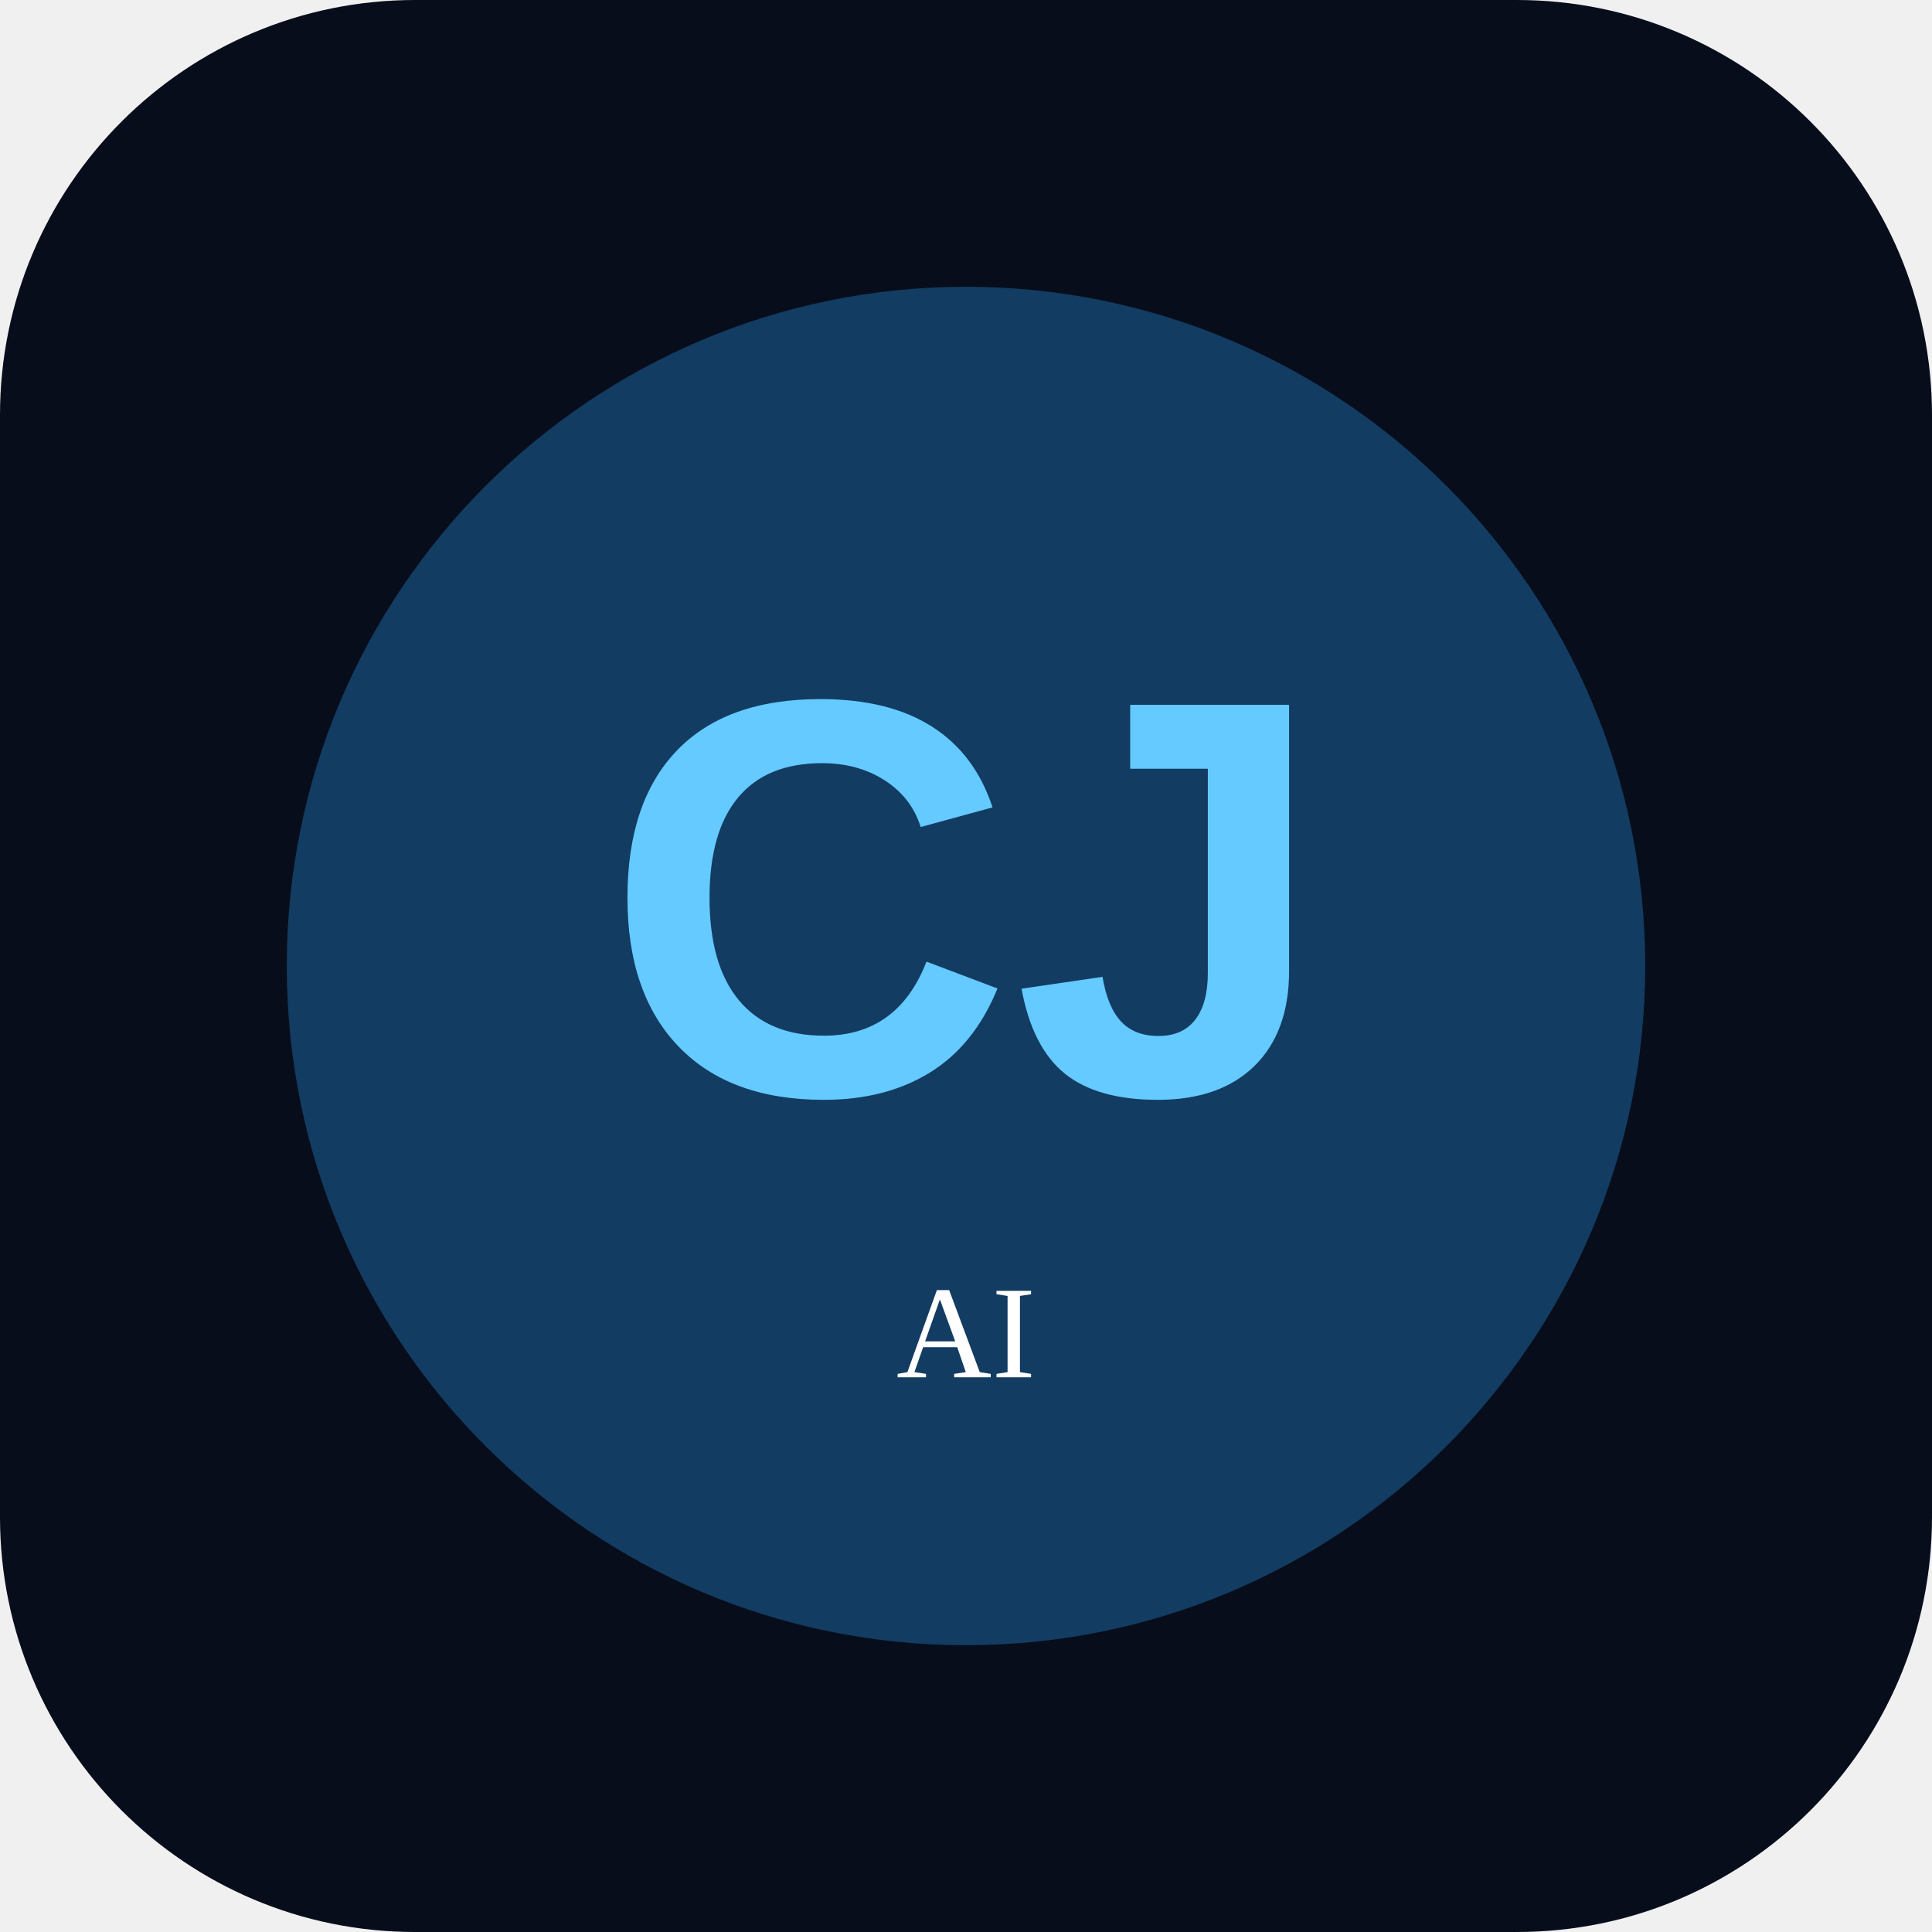
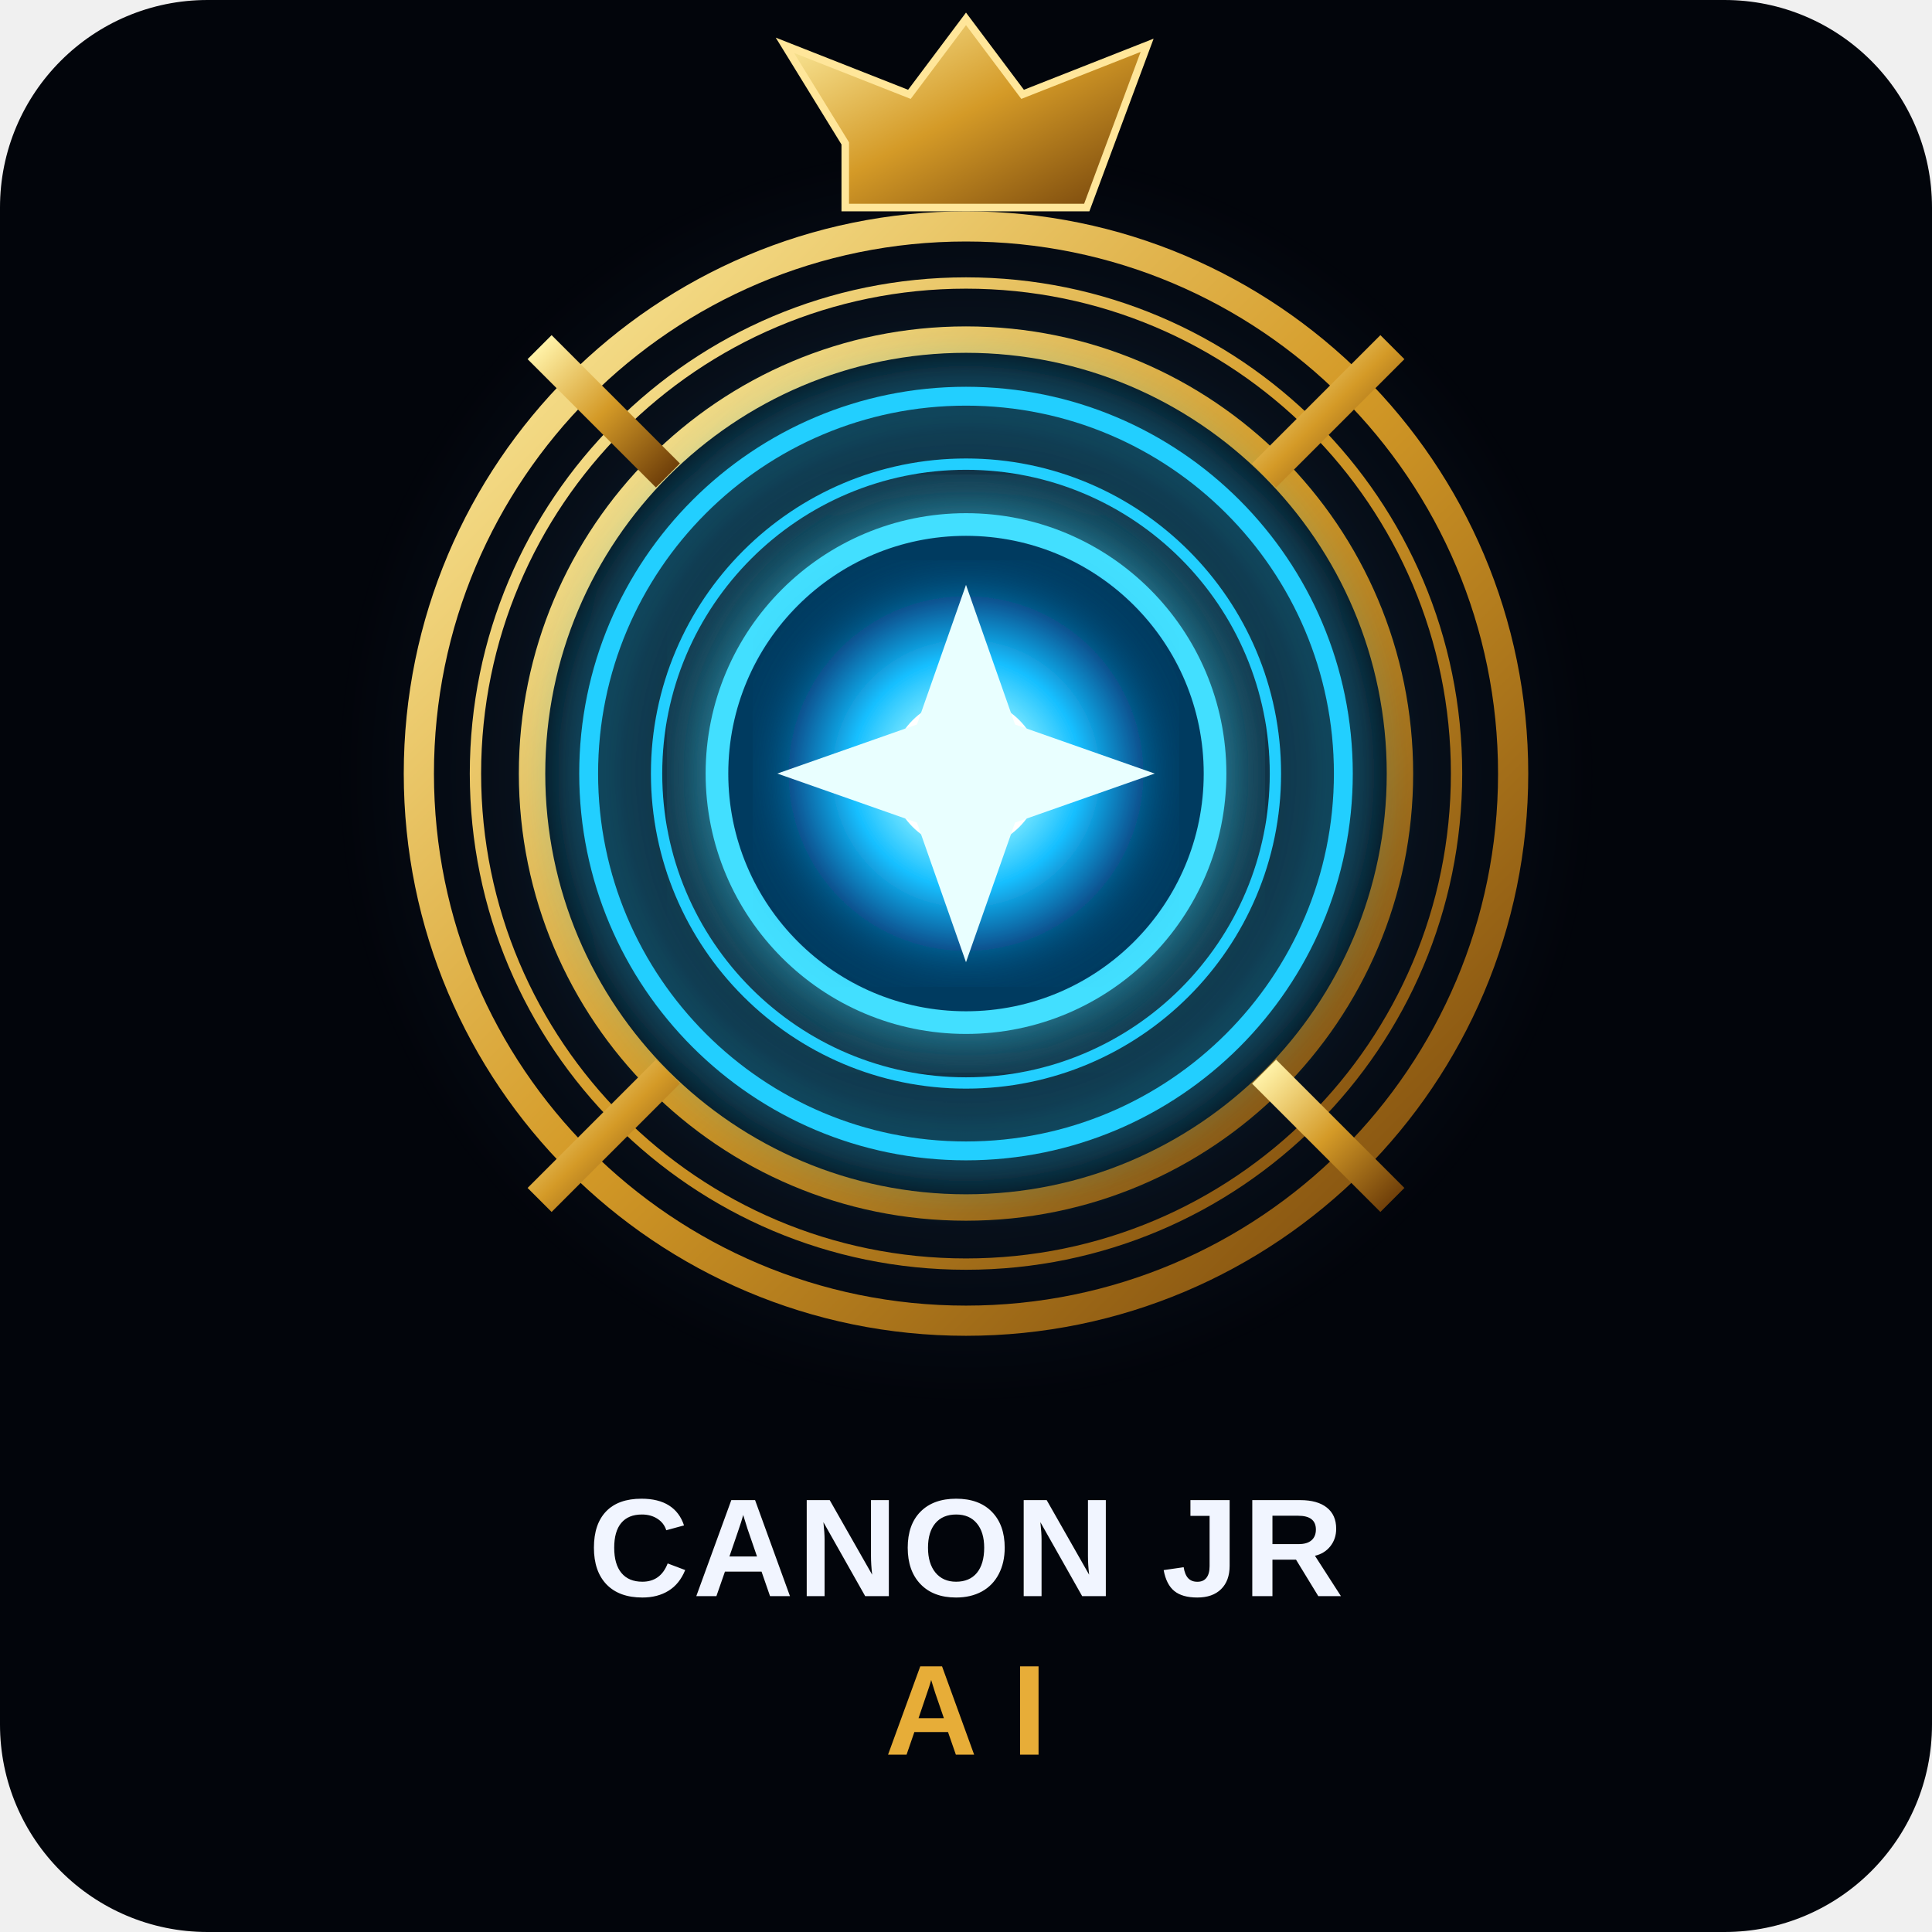
<svg xmlns="http://www.w3.org/2000/svg" viewBox="0 0 512 512">
-   <rect width="512" height="512" rx="110" fill="#080d1b" />
-   <circle cx="256" cy="256" r="180" fill="#123c62" />
-   <text x="256" y="290" font-size="150" text-anchor="middle" font-family="Arial" font-weight="bold" fill="#65caff">CJ</text>
-   <text x="256" y="365" font-size="35" text-anchor="middle" fill="white">AI</text>
+   <defs>
+     <radialGradient id="background">
+       <stop stop-color="#142c43" />
+       <stop offset="1" stop-color="#02040a" />
+     </radialGradient>
+     <linearGradient id="gold" x2="1" y2="1">
+       <stop stop-color="#fff2a8" />
+       <stop offset=".5" stop-color="#d49a27" />
+       <stop offset="1" stop-color="#70400a" />
+     </linearGradient>
+     <radialGradient id="energy">
+       <stop stop-color="white" />
+       <stop offset=".25" stop-color="#a9faff" />
+       <stop offset=".65" stop-color="#16bfff" />
+       <stop offset="1" stop-color="#07518e" />
+     </radialGradient>
+     <filter id="blueGlow">
+       <feGaussianBlur stdDeviation="8" result="blur" />
+       <feMerge>
+         <feMergeNode in="blur" />
+         <feMergeNode in="SourceGraphic" />
+       </feMerge>
+     </filter>
+   </defs>
+   <rect width="512" height="512" rx="55" fill="#02050b" />
+   <circle cx="256" cy="205" r="166" fill="url(#background)" />
+   <g fill="none" stroke="url(#gold)">
+     <circle cx="256" cy="205" r="145" stroke-width="8" />
+     <circle cx="256" cy="205" r="130" stroke-width="3" />
+     <circle cx="256" cy="205" r="115" stroke-width="7" />
+   </g>
+   <g fill="none" stroke="#23cfff" filter="url(#blueGlow)">
+     <circle cx="256" cy="205" r="100" stroke-width="5" />
+     <circle cx="256" cy="205" r="82" stroke-width="3" />
+   </g>
+   <g stroke="url(#gold)" stroke-width="9">
+     <path d="M256 45 V91" />
+     <path d="M256 319 V365" />
+     <path d="M96 205 H142" />
+     <path d="M370 205 H416" />
+     <path d="M143 92 L177 126" />
+     <path d="M335 284 L369 318" />
+     <path d="M369 92 L335 126" />
+     <path d="M177 284 L143 318" />
+   </g>
+   <circle cx="256" cy="205" r="66" fill="#063b60" stroke="#43dfff" stroke-width="6" filter="url(#blueGlow)" />
+   <circle cx="256" cy="205" r="47" fill="url(#energy)" filter="url(#blueGlow)" />
+   <circle cx="256" cy="205" r="20" fill="white" />
+   <path d="M256 155 L269 192 L306 205            L269 218 L256 255 L243 218            L206 205 L243 192 Z" fill="#e9ffff" />
+   <path d="M224 38 L208 12 L241 25            L256 5 L271 25 L304 12            L288 55 L224 55 Z" fill="url(#gold)" stroke="#ffe69a" stroke-width="2" />
+   <text x="256" y="423" text-anchor="middle" font-family="Arial,sans-serif" font-size="37" font-weight="bold" letter-spacing="1" fill="#f1f5ff">CANON JR</text>
+   <text x="256" y="465" text-anchor="middle" font-family="Arial,sans-serif" font-size="34" font-weight="bold" letter-spacing="9" fill="#e7ad38">AI</text>
</svg>
